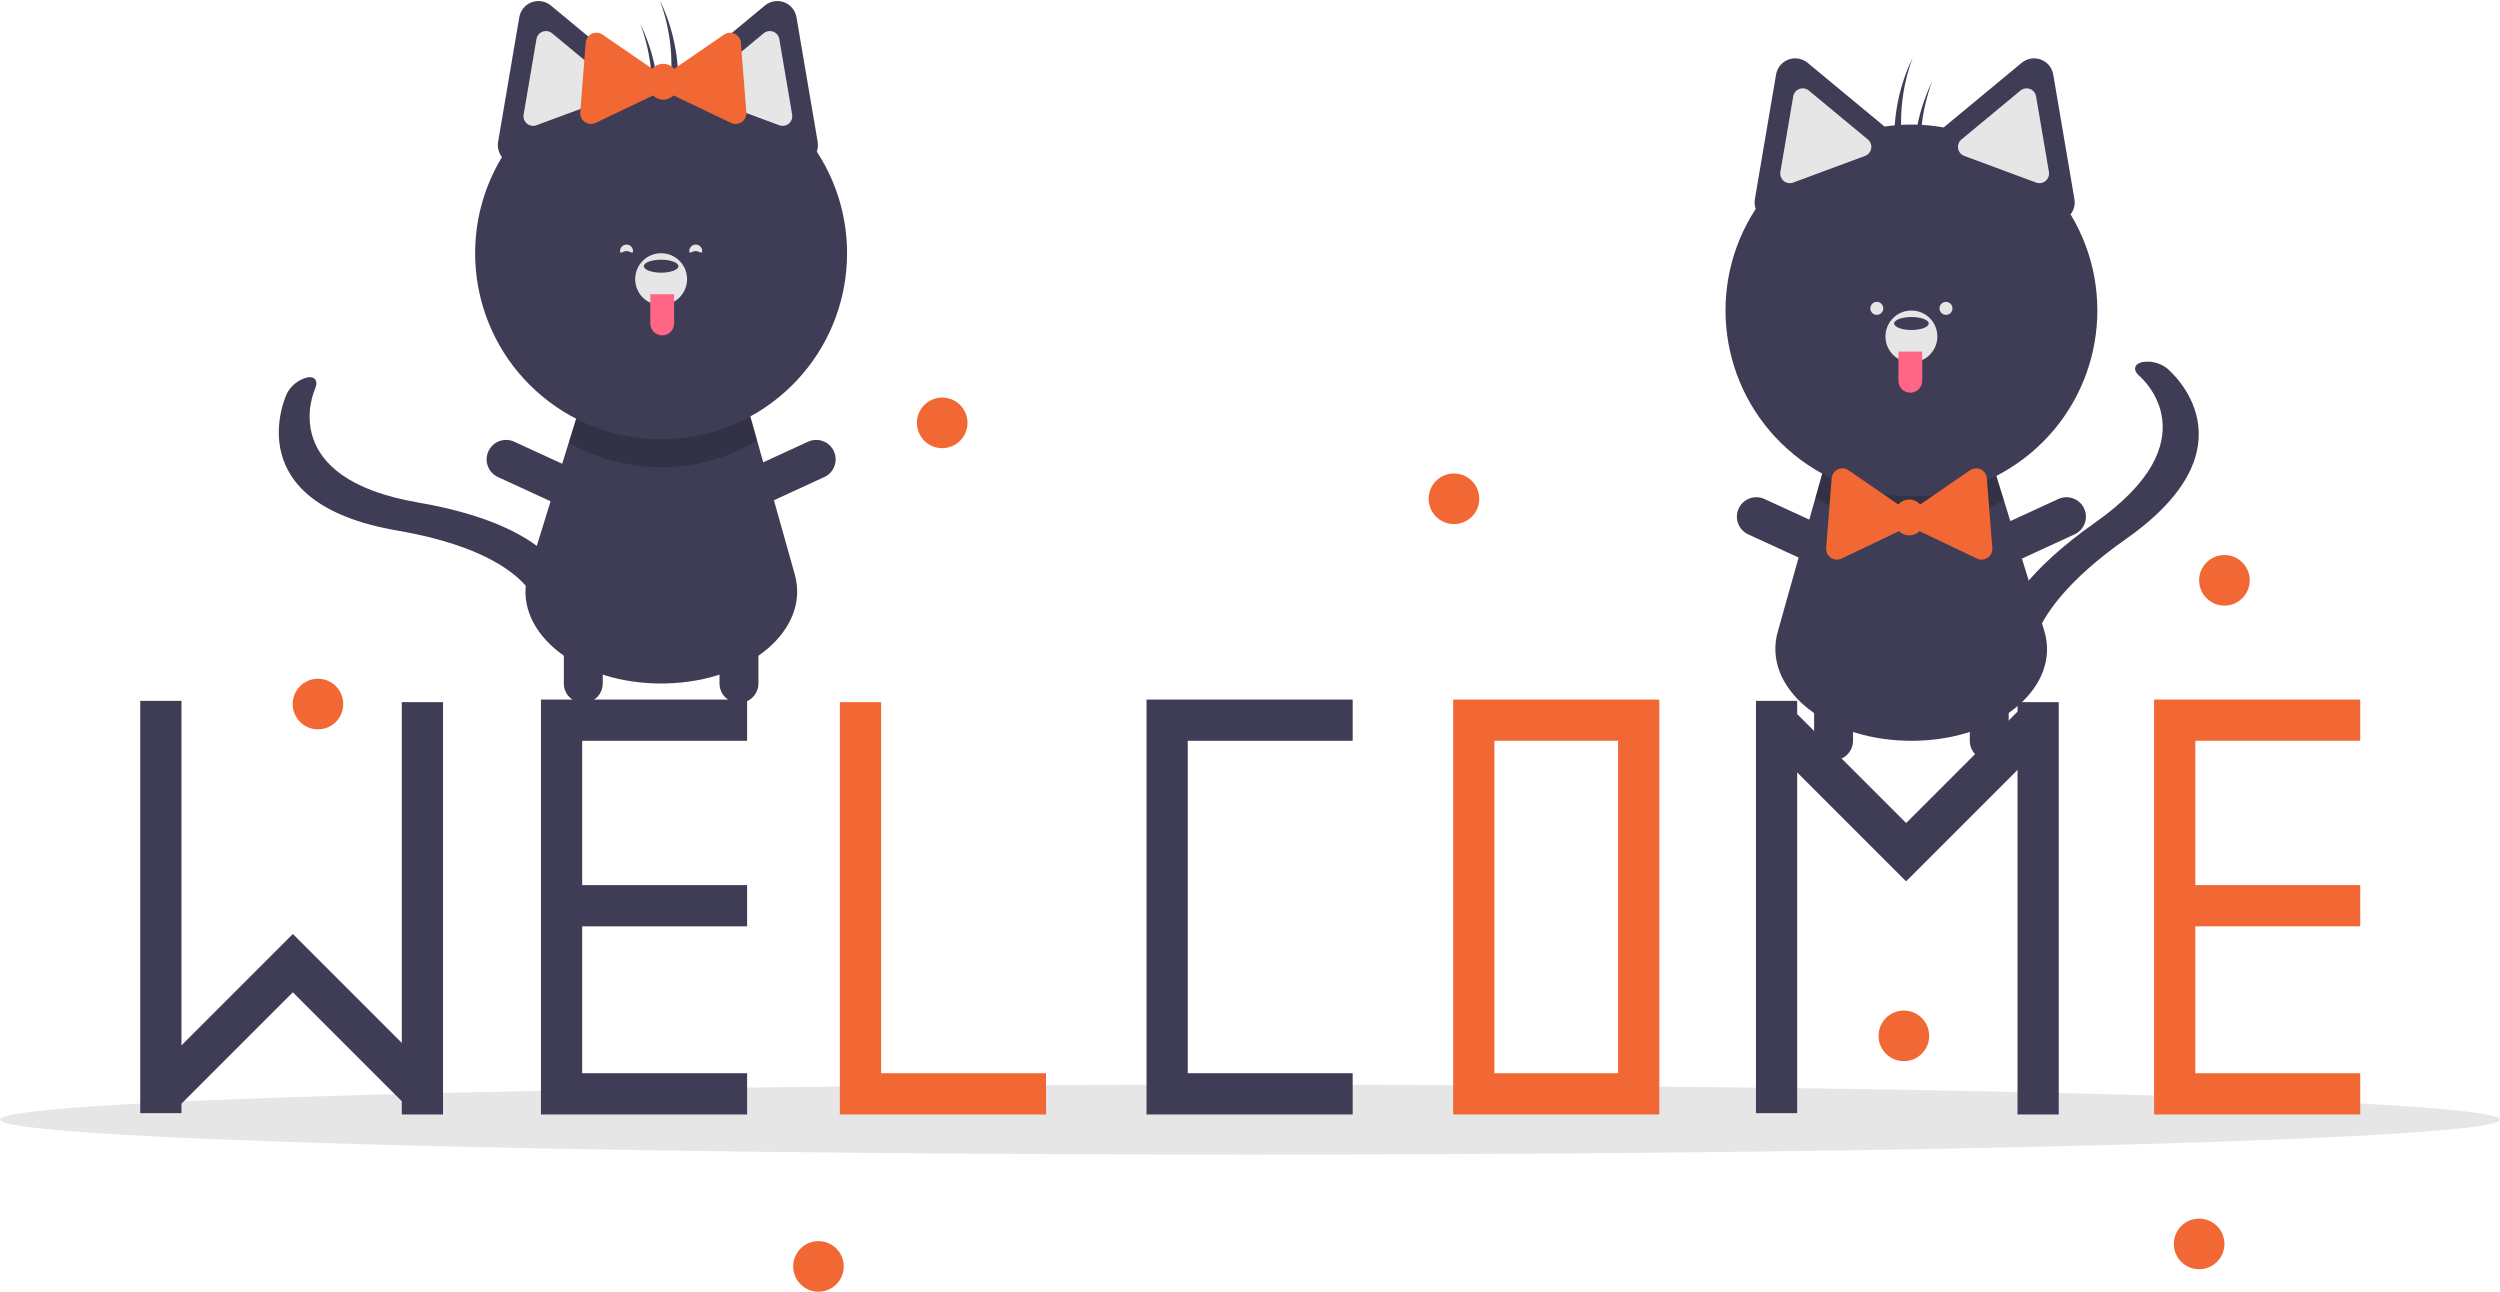
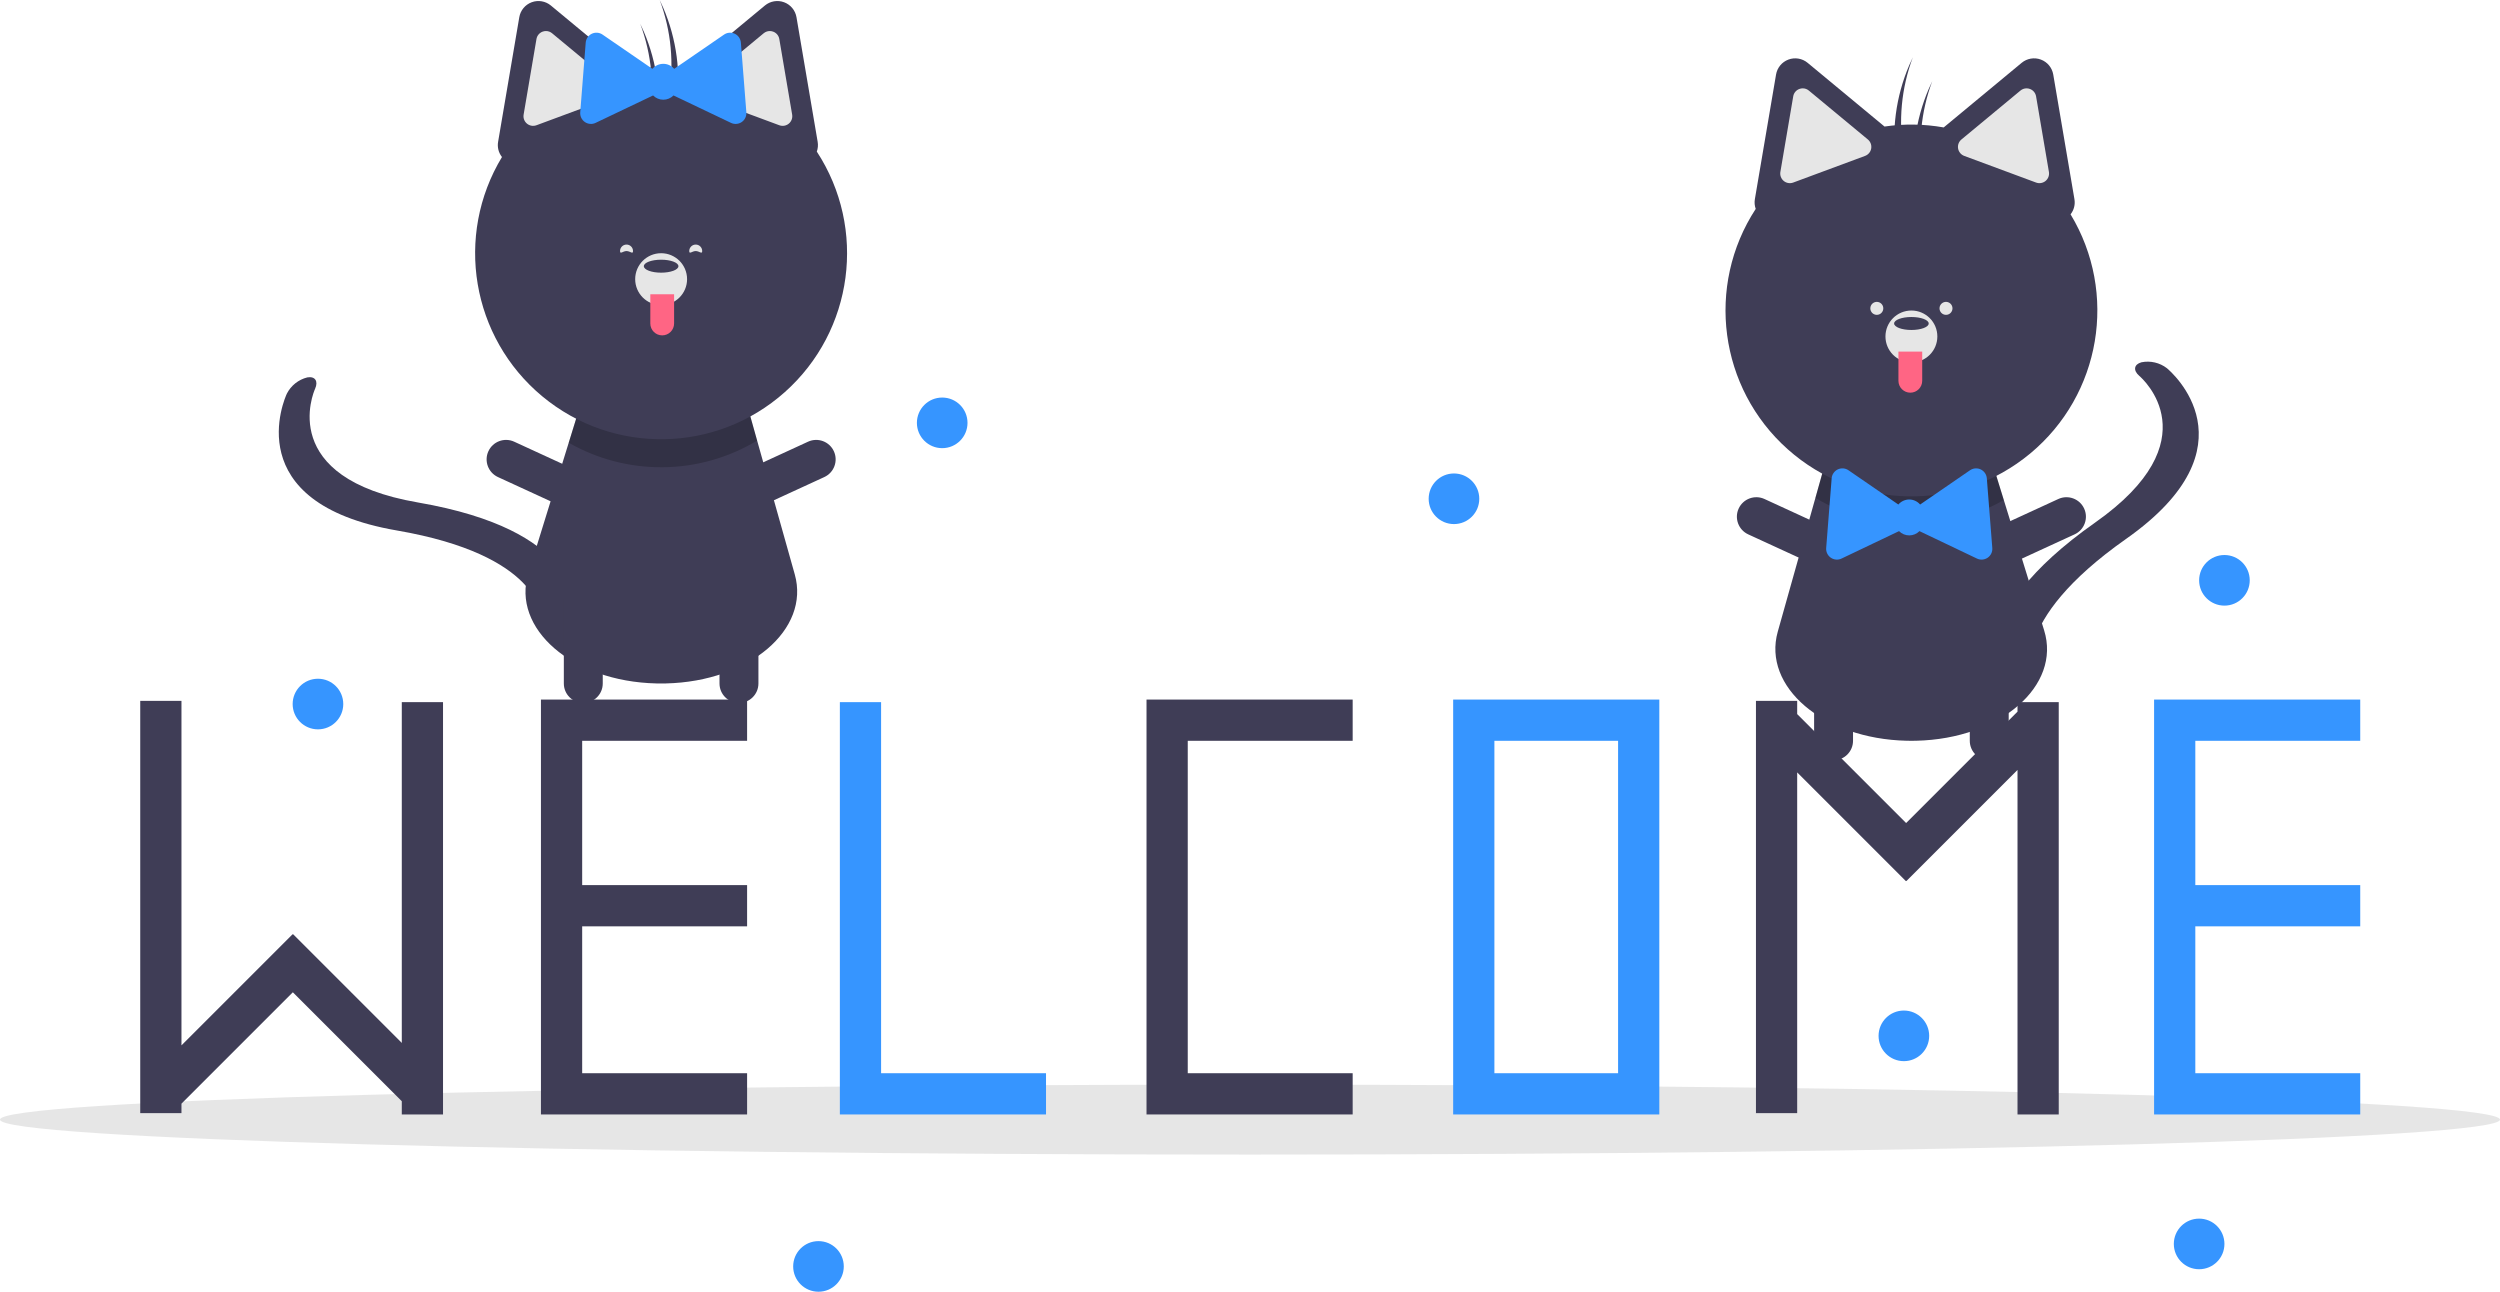
<svg xmlns="http://www.w3.org/2000/svg" data-name="Layer 1" width="889.076" height="459.38" viewBox="0 0 889.076 459.38">
  <ellipse cx="444.538" cy="398.169" rx="444.538" ry="12.435" fill="#e6e6e6" />
  <path d="M836.907,483.742c-.561.008-1.123.015-1.692.015s-1.13-.008-1.692-.015c-29.757-.677-51.326-19.269-45.836-38.777l13.387-47.589,3.383-12.041,59.976,1.023,3.645,11.78,14.348,46.366C888.502,464.119,866.934,483.065,836.907,483.742Z" transform="translate(-155.4622 -220.3102)" fill="#3f3d56" />
  <path d="M868.079,398.137a66.201,66.201,0,0,1-67.004-.761l3.383-12.041,59.976,1.023Z" transform="translate(-155.4622 -220.3102)" opacity="0.2" />
  <path d="M865.548,446.544c2.591-9.656,11.106-23.585,34.987-40.38,41.648-29.294,16.803-51.259,15.727-52.18-2.258-1.93-1.925-4.098.775-4.839a11.224,11.224,0,0,1,9.034,2.103c1.348,1.115,32.459,27.683-14.537,60.734-42.295,29.75-33.302,49.169-33.199,49.355,1.133,2.077-.684,3.739-4.063,3.716s-7.039-1.723-8.176-3.797C865.856,460.818,863.135,455.533,865.548,446.544Z" transform="translate(-155.4622 -220.3102)" fill="#3f3d56" />
  <path d="M807.534,490.677a6.92,6.92,0,0,1-6.92-6.92V453.769a6.92,6.92,0,0,1,13.841,0v29.988A6.92,6.92,0,0,1,807.534,490.677Z" transform="translate(-155.4622 -220.3102)" fill="#3f3d56" />
  <path d="M813.602,419.484a6.92,6.92,0,0,1-9.179,3.394l-27.243-12.534a6.92,6.92,0,0,1,5.785-12.574l27.243,12.534A6.92,6.92,0,0,1,813.602,419.484Z" transform="translate(-155.4622 -220.3102)" fill="#3f3d56" />
  <path d="M856.829,419.484a6.92,6.92,0,0,0,9.179,3.394l27.243-12.534a6.92,6.92,0,0,0-5.785-12.574l-27.243,12.534A6.92,6.92,0,0,0,856.829,419.484Z" transform="translate(-155.4622 -220.3102)" fill="#3f3d56" />
  <path d="M862.897,490.677a6.92,6.92,0,0,0,6.92-6.92V453.769a6.92,6.92,0,1,0-13.841,0v29.988A6.92,6.92,0,0,0,862.897,490.677Z" transform="translate(-155.4622 -220.3102)" fill="#3f3d56" />
  <path d="M891.818,296.535a6.806,6.806,0,0,0,1.373-5.408l-3.766-22.157-3.766-22.157a6.913,6.913,0,0,0-11.226-4.164L857.127,256.988l-10.426,8.64a65.694,65.694,0,0,0-21.047-.317l-10.043-8.322-17.305-14.34a6.913,6.913,0,0,0-11.226,4.164l-3.766,22.157-3.766,22.157a6.844,6.844,0,0,0,.301,3.474,66.118,66.118,0,1,0,111.969,1.935Z" transform="translate(-155.4622 -220.3102)" fill="#3f3d56" />
  <path d="M796.572,251.728a3.447,3.447,0,0,0-1.202.218,3.388,3.388,0,0,0-2.184,2.635L788.618,281.451a3.423,3.423,0,0,0,4.565,3.782l25.553-9.479a3.422,3.422,0,0,0,.993-5.844l-0-.001-20.985-17.39A3.392,3.392,0,0,0,796.572,251.728Z" transform="translate(-155.4622 -220.3102)" fill="#e6e6e6" />
  <path d="M876.167,251.728a3.392,3.392,0,0,0-2.172.792l-20.986,17.391a3.422,3.422,0,0,0,.993,5.844l25.553,9.479a3.423,3.423,0,0,0,4.565-3.782l-4.567-26.87a3.388,3.388,0,0,0-2.184-2.635A3.447,3.447,0,0,0,876.167,251.728Z" transform="translate(-155.4622 -220.3102)" fill="#e6e6e6" />
  <circle cx="679.753" cy="119.658" r="9.227" fill="#e6e6e6" />
  <ellipse cx="679.753" cy="115.044" rx="6.151" ry="2.307" fill="#3f3d56" />
  <path d="M675.14,125.04H683.598a0,0,0,0,1,0,0v10.38a4.229,4.229,0,0,1-4.229,4.229h0a4.229,4.229,0,0,1-4.229-4.229V125.04a0,0,0,0,1,0,0Z" fill="#ff6584" />
  <path d="M835.729,240.69c-.444.92-.874,1.849-1.279,2.798a65.818,65.818,0,0,0-4.651,35.344c.866-1.256,1.776-2.565,2.701-3.888A65.775,65.775,0,0,1,835.729,240.69Z" transform="translate(-155.4622 -220.3102)" fill="#3f3d56" />
  <path d="M842.649,249.148c-.444.92-.874,1.849-1.279,2.798A65.818,65.818,0,0,0,836.719,287.29c.866-1.256,1.776-2.565,2.701-3.888A65.775,65.775,0,0,1,842.649,249.148Z" transform="translate(-155.4622 -220.3102)" fill="#3f3d56" />
-   <path d="M863.985,415.199l-.975-12.398-.975-12.398a3.825,3.825,0,0,0-5.98-2.853l-10.25,7.043-7.485,5.143a5.095,5.095,0,0,0-7.749,0l-7.485-5.143L812.838,387.55a3.825,3.825,0,0,0-5.98,2.853l-.975,12.398-.975,12.398a3.825,3.825,0,0,0,5.461,3.752l11.224-5.355,9.223-4.4a5.101,5.101,0,0,0,7.262,0l9.223,4.4,11.224,5.355A3.825,3.825,0,0,0,863.985,415.199Z" transform="translate(-155.4622 -220.3102)" fill="#f26835" />
+   <path d="M863.985,415.199l-.975-12.398-.975-12.398a3.825,3.825,0,0,0-5.98-2.853l-10.25,7.043-7.485,5.143a5.095,5.095,0,0,0-7.749,0l-7.485-5.143L812.838,387.55a3.825,3.825,0,0,0-5.98,2.853l-.975,12.398-.975,12.398a3.825,3.825,0,0,0,5.461,3.752l11.224-5.355,9.223-4.4a5.101,5.101,0,0,0,7.262,0l9.223,4.4,11.224,5.355A3.825,3.825,0,0,0,863.985,415.199Z" transform="translate(-155.4622 -220.3102)" fill="#3695ff" />
  <circle cx="667.451" cy="109.662" r="2.307" fill="#e6e6e6" />
  <circle cx="692.056" cy="109.662" r="2.307" fill="#e6e6e6" />
  <path d="M388.888,463.362c.561.008,1.123.015,1.692.015s1.13-.008,1.692-.015c29.757-.677,51.326-19.269,45.836-38.777l-13.387-47.589L421.336,364.955l-59.976,1.023-3.645,11.78-14.348,46.366C337.293,443.739,358.861,462.685,388.888,463.362Z" transform="translate(-155.4622 -220.3102)" fill="#3f3d56" />
  <path d="M357.715,377.758a66.201,66.201,0,0,0,67.004-.761L421.336,364.955l-59.976,1.023Z" transform="translate(-155.4622 -220.3102)" opacity="0.2" />
  <path d="M352.962,420.524c-6.473-7.619-20.13-16.565-48.9-21.526-50.177-8.656-37.121-39.139-36.542-40.432,1.215-2.711-.014-4.527-2.771-4.041a11.224,11.224,0,0,0-7.266,5.766c-.741,1.585-17.492,38.91,39.127,48.673,50.957,8.79,51.139,30.19,51.125,30.403-.136,2.362,2.218,3.087,5.263,1.62s5.625-4.569,5.765-6.931C358.791,433.557,358.99,427.616,352.962,420.524Z" transform="translate(-155.4622 -220.3102)" fill="#3f3d56" />
  <path d="M418.261,470.298a6.92,6.92,0,0,0,6.92-6.92V433.389a6.92,6.92,0,0,0-13.841,0v29.988A6.92,6.92,0,0,0,418.261,470.298Z" transform="translate(-155.4622 -220.3102)" fill="#3f3d56" />
  <path d="M412.193,399.105a6.92,6.92,0,0,0,9.179,3.394l27.243-12.534a6.92,6.92,0,1,0-5.785-12.574l-27.243,12.534A6.92,6.92,0,0,0,412.193,399.105Z" transform="translate(-155.4622 -220.3102)" fill="#3f3d56" />
  <path d="M368.966,399.105a6.92,6.92,0,0,1-9.179,3.394l-27.243-12.534a6.92,6.92,0,1,1,5.785-12.574l27.243,12.534A6.92,6.92,0,0,1,368.966,399.105Z" transform="translate(-155.4622 -220.3102)" fill="#3f3d56" />
  <path d="M362.898,470.298a6.92,6.92,0,0,1-6.92-6.92V433.389a6.92,6.92,0,0,1,13.841,0v29.988A6.92,6.92,0,0,1,362.898,470.298Z" transform="translate(-155.4622 -220.3102)" fill="#3f3d56" />
  <path d="M445.947,274.221a6.844,6.844,0,0,0,.301-3.474l-3.766-22.157-3.766-22.157a6.913,6.913,0,0,0-11.226-4.164l-17.305,14.34L400.141,244.931a65.694,65.694,0,0,0-21.047.317l-10.426-8.64-17.305-14.34a6.913,6.913,0,0,0-11.226,4.164L336.37,248.59l-3.766,22.157a6.806,6.806,0,0,0,1.373,5.408,66.137,66.137,0,1,0,111.969-1.935Z" transform="translate(-155.4622 -220.3102)" fill="#3f3d56" />
  <path d="M427.051,232.14,406.066,249.53l-0.0.001a3.422,3.422,0,0,0,.993,5.844l25.553,9.479a3.423,3.423,0,0,0,4.565-3.782l-4.567-26.87a3.388,3.388,0,0,0-2.184-2.635,3.447,3.447,0,0,0-1.202-.218A3.392,3.392,0,0,0,427.051,232.14Z" transform="translate(-155.4622 -220.3102)" fill="#e6e6e6" />
  <path d="M348.427,231.566a3.388,3.388,0,0,0-2.184,2.635l-4.567,26.87a3.423,3.423,0,0,0,4.565,3.782l25.553-9.479a3.422,3.422,0,0,0,.993-5.844l-20.986-17.391a3.392,3.392,0,0,0-2.172-.792A3.447,3.447,0,0,0,348.427,231.566Z" transform="translate(-155.4622 -220.3102)" fill="#e6e6e6" />
  <circle cx="235.117" cy="99.278" r="9.227" fill="#e6e6e6" />
  <ellipse cx="235.117" cy="94.665" rx="6.151" ry="2.307" fill="#3f3d56" />
  <path d="M390.964,324.971h0A4.229,4.229,0,0,1,395.193,329.2v10.38a0,0,0,0,1,0,0h-8.458a0,0,0,0,1,0,0V329.2A4.229,4.229,0,0,1,390.964,324.971Z" transform="translate(626.4652 444.2411) rotate(-180)" fill="#ff6584" />
  <path d="M390.066,220.31c.444.92.874,1.849,1.279,2.798a65.818,65.818,0,0,1,4.651,35.344c-.866-1.256-1.776-2.565-2.701-3.888A65.775,65.775,0,0,0,390.066,220.31Z" transform="translate(-155.4622 -220.3102)" fill="#3f3d56" />
  <path d="M383.146,228.768c.444.92.874,1.849,1.279,2.798a65.818,65.818,0,0,1,4.651,35.344c-.866-1.256-1.776-2.565-2.701-3.888A65.775,65.775,0,0,0,383.146,228.768Z" transform="translate(-155.4622 -220.3102)" fill="#3f3d56" />
-   <path d="M361.81,260.258l.975-12.398.975-12.398a3.825,3.825,0,0,1,5.98-2.853l10.25,7.043,7.485,5.143a5.095,5.095,0,0,1,7.749,0l7.485-5.143,10.25-7.043a3.825,3.825,0,0,1,5.98,2.853l.975,12.398.975,12.398a3.825,3.825,0,0,1-5.461,3.752L404.202,258.655l-9.223-4.4a5.101,5.101,0,0,1-7.262,0l-9.223,4.4L367.27,264.01A3.825,3.825,0,0,1,361.81,260.258Z" transform="translate(-155.4622 -220.3102)" fill="#f26835" />
+   <path d="M361.81,260.258l.975-12.398.975-12.398a3.825,3.825,0,0,1,5.98-2.853l10.25,7.043,7.485,5.143a5.095,5.095,0,0,1,7.749,0l7.485-5.143,10.25-7.043a3.825,3.825,0,0,1,5.98,2.853l.975,12.398.975,12.398a3.825,3.825,0,0,1-5.461,3.752L404.202,258.655l-9.223-4.4a5.101,5.101,0,0,1-7.262,0l-9.223,4.4L367.27,264.01A3.825,3.825,0,0,1,361.81,260.258Z" transform="translate(-155.4622 -220.3102)" fill="#3695ff" />
  <path d="M400.575,309.592c0,1.274,1.033,0,2.307,0s2.307,1.274,2.307,0a2.307,2.307,0,0,0-4.614,0Z" transform="translate(-155.4622 -220.3102)" fill="#e6e6e6" />
  <path d="M380.583,309.592c0,1.274-1.033,0-2.307,0s-2.307,1.274-2.307,0a2.307,2.307,0,0,1,4.614,0Z" transform="translate(-155.4622 -220.3102)" fill="#e6e6e6" />
  <polygon points="481.05 263.451 481.05 248.788 407.736 248.788 407.736 249.705 407.736 263.451 407.736 381.67 407.736 396.333 422.399 396.333 481.05 396.333 481.05 381.67 422.399 381.67 422.399 263.451 481.05 263.451" fill="#3f3d56" />
-   <path d="M672.253,469.099V616.643h73.314V469.099Zm58.651,132.882h-43.988V483.761h43.988Z" transform="translate(-155.4622 -220.3102)" fill="#f26835" />
-   <polygon points="313.344 381.67 313.344 249.705 298.681 249.705 298.681 381.67 298.681 396.333 313.344 396.333 371.995 396.333 371.995 381.67 313.344 381.67" fill="#f26835" />
+   <path d="M672.253,469.099V616.643h73.314V469.099Zm58.651,132.882h-43.988V483.761h43.988Z" transform="translate(-155.4622 -220.3102)" fill="#3695ff" />
+   <polygon points="313.344 381.67 313.344 249.705 298.681 249.705 298.681 381.67 298.681 396.333 313.344 396.333 371.995 396.333 371.995 381.67 313.344 381.67" fill="#3695ff" />
  <polygon points="265.69 263.451 265.69 248.788 192.376 248.788 192.376 249.705 192.376 263.451 192.376 314.771 192.376 329.434 192.376 381.67 192.376 396.333 207.039 396.333 265.69 396.333 265.69 381.67 207.039 381.67 207.039 329.434 265.69 329.434 265.69 314.771 207.039 314.771 207.039 263.451 265.69 263.451" fill="#3f3d56" />
-   <polygon points="839.372 263.451 839.372 248.788 766.058 248.788 766.058 249.705 766.058 263.451 766.058 314.771 766.058 329.434 766.058 381.67 766.058 396.333 780.721 396.333 839.372 396.333 839.372 381.67 780.721 381.67 780.721 329.434 839.372 329.434 839.372 314.771 780.721 314.771 780.721 263.451 839.372 263.451" fill="#f26835" />
+   <polygon points="839.372 263.451 839.372 248.788 766.058 248.788 766.058 249.705 766.058 263.451 766.058 314.771 766.058 329.434 766.058 381.67 766.058 396.333 780.721 396.333 839.372 396.333 839.372 381.67 780.721 381.67 780.721 329.434 839.372 329.434 839.372 314.771 780.721 314.771 780.721 263.451 839.372 263.451" fill="#3695ff" />
  <polygon points="142.889 249.705 142.889 370.89 104.228 332.23 104.14 332.319 104.058 332.237 64.535 371.76 64.535 249.247 49.872 249.247 49.872 395.875 64.535 395.875 64.535 392.496 104.147 352.884 142.889 391.627 142.889 396.333 157.552 396.333 157.552 249.705 142.889 249.705" fill="#3f3d56" />
  <polygon points="717.488 249.705 717.488 253.083 677.876 292.695 639.133 253.953 639.133 249.247 624.47 249.247 624.47 395.875 639.133 395.875 639.133 274.689 677.794 313.35 677.883 313.261 677.964 313.342 717.488 273.819 717.488 396.333 732.15 396.333 732.15 249.705 717.488 249.705" fill="#3f3d56" />
-   <circle cx="335.076" cy="150.38" r="9" fill="#f26835" />
-   <circle cx="113.076" cy="250.38" r="9" fill="#f26835" />
-   <circle cx="291.076" cy="450.38" r="9" fill="#f26835" />
-   <circle cx="517.076" cy="177.38" r="9" fill="#f26835" />
-   <circle cx="782.076" cy="442.38" r="9" fill="#f26835" />
-   <circle cx="791.076" cy="206.38" r="9" fill="#f26835" />
-   <circle cx="677.076" cy="368.38" r="9" fill="#f26835" />
+   <circle cx="335.076" cy="150.38" r="9" fill="#3695ff" />
+   <circle cx="113.076" cy="250.38" r="9" fill="#3695ff" />
+   <circle cx="291.076" cy="450.38" r="9" fill="#3695ff" />
+   <circle cx="517.076" cy="177.38" r="9" fill="#3695ff" />
+   <circle cx="782.076" cy="442.38" r="9" fill="#3695ff" />
+   <circle cx="791.076" cy="206.38" r="9" fill="#3695ff" />
+   <circle cx="677.076" cy="368.38" r="9" fill="#3695ff" />
</svg>
